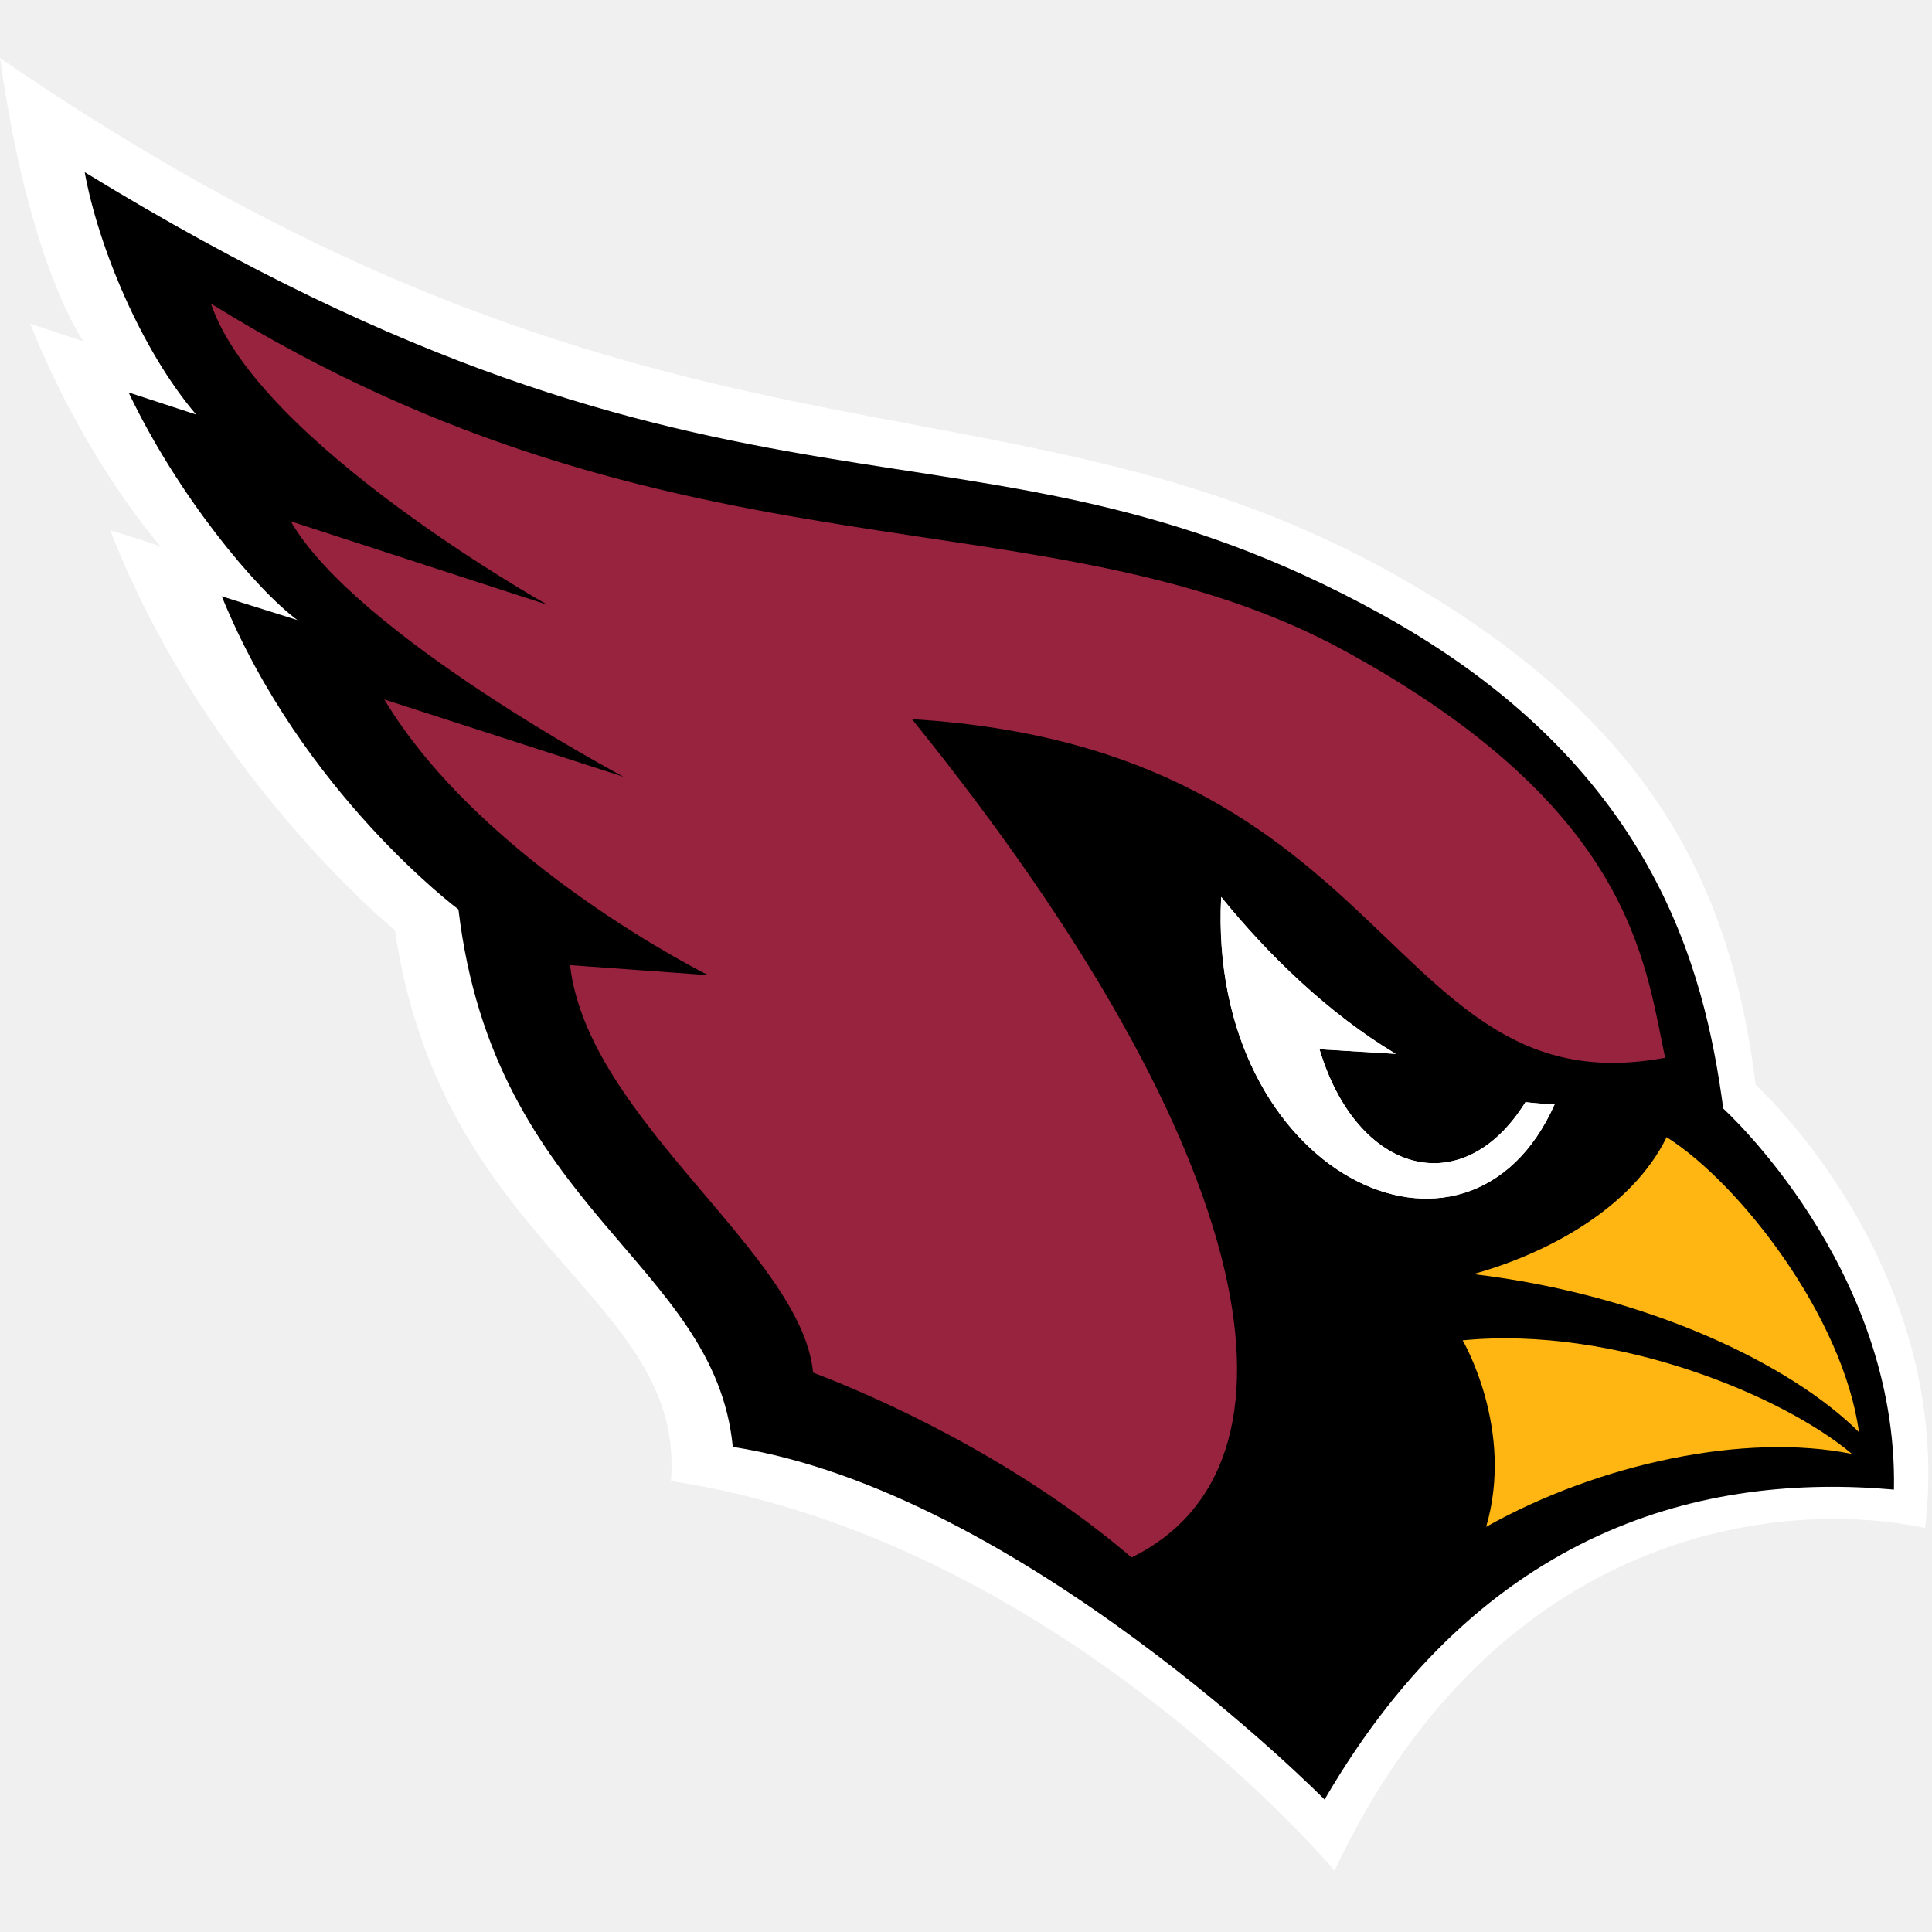
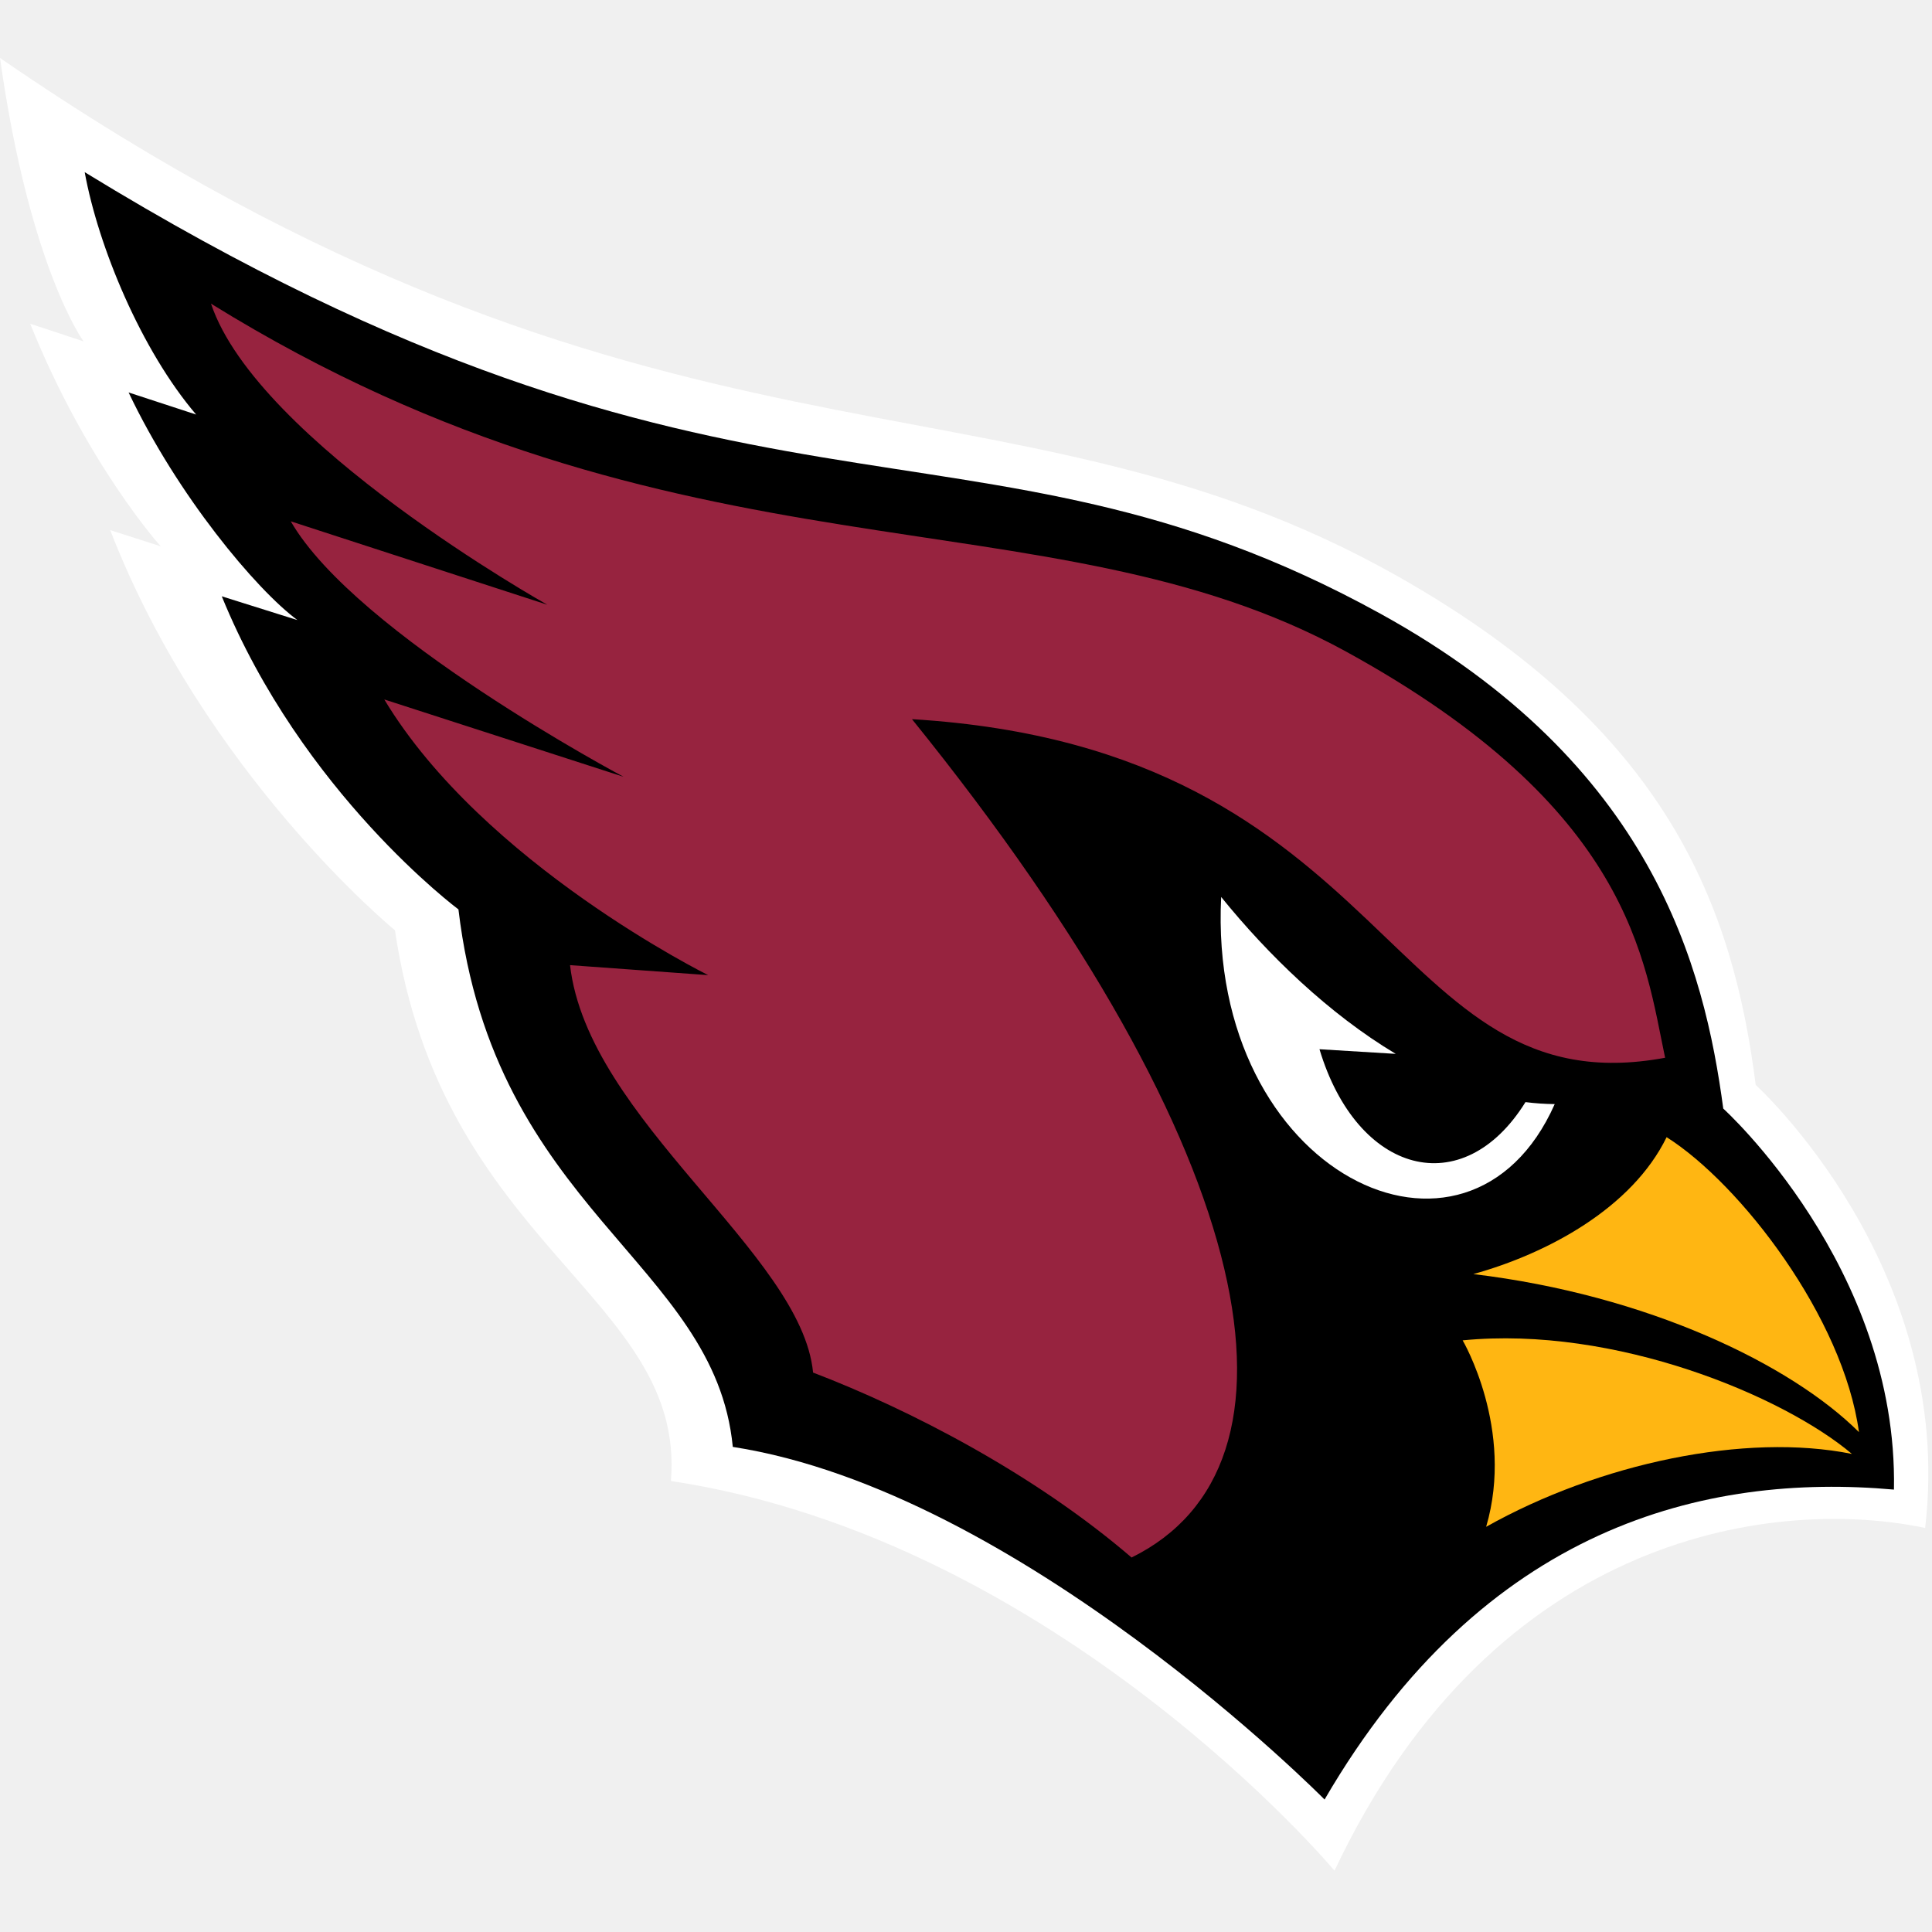
- <svg xmlns="http://www.w3.org/2000/svg" width="500px" height="500px" viewBox="0 0 500 500" version="1.1">
-   <defs />
-   <g id="Page-1" stroke="none" stroke-width="1" fill="none" fill-rule="evenodd">
-     <g id="ARI">
-       <g transform="translate(0, 14)">
-         <g id="Group-3" transform="translate(0, 0.432323)" fill="#FFFFFF">
-           <path d="M498.224,380.998 C461.083,373.19 387.386,380.796 345.366,469.695 C345.366,469.695 273.497,383.917 173.628,368.846 C177.558,321.119 114.315,308.432 102.214,226.321 C102.214,226.321 53.083,186.109 28.517,122.756 L41.598,126.958 C41.598,126.958 22.487,105.806 7.81,69.352 L21.628,73.917 C21.628,73.917 7.648,54.958 0.002,0.574 C169.497,117.139 258.79,76.463 361.881,134.796 C431.851,174.412 448.517,220.432 454.376,266.352 C454.376,266.352 506.174,313.271 498.224,380.998" id="Fill-1" />
-         </g>
-         <path d="M490.152,371.507 C491.263,313.861 445.98,272.901 445.98,272.901 C441.091,236.467 427.848,183.76 357.283,144.84 C250.131,85.78 190.848,134.022 21.919,30.558 C25.444,49.901 36.576,76.669 50.758,93.285 L33.283,87.568 C45.99,114.315 66.323,138.598 76.97,146.477 L57.394,140.325 C78.131,191.214 118.646,221.356 118.646,221.356 C127.879,299.265 185.03,312.537 189.646,360.457 C264.101,372.002 342.798,451.719 342.798,451.719 C384,380.901 441.455,367.164 490.152,371.507" id="Fill-4" fill="#000000" />
-         <path d="M394.793,271.226 C378.601,297.287 351.237,290.024 341.48,257.539 L361.217,258.741 C343.904,248.378 328.187,233.145 316.035,218.135 C312.47,289.933 380.015,322.145 402.359,271.741 C399.833,271.721 397.308,271.539 394.793,271.226" id="Fill-6" fill="#FFFFFF" />
-         <path d="M348.323,154.606 C270.697,112.061 175.828,139.687 54.606,64.586 C66.616,100.475 141.646,142.505 141.646,142.505 L75.253,120.919 C92.162,150.263 161.374,187.03 161.374,187.03 L99.455,167.02 C125.101,209.616 183.283,238.364 183.283,238.364 L147.525,235.778 C152.152,275.828 207.485,310.313 210.424,341.222 C235.455,350.788 267.697,367.465 292.848,389.081 C340.909,365.455 327.657,285.515 236.02,172.121 C362.061,179.737 358.586,273.182 430.929,259.747 C425.626,234.646 422.202,195.131 348.323,154.606" id="Fill-8" fill="#97233F" />
-         <path d="M481.096,356.631 C477.056,326.975 450.439,292.399 431.318,280.298 C422.369,298.631 400.51,310.409 381.298,315.732 C426.379,321.136 463.46,339.076 481.096,356.631" id="Fill-10" fill="#FFB612" />
-         <path d="M394.793,271.226 C378.601,297.287 351.237,290.024 341.48,257.539 L361.217,258.741 C343.904,248.378 328.187,233.145 316.035,218.135 C312.47,289.933 380.015,322.145 402.359,271.741 C399.833,271.721 397.308,271.539 394.793,271.226" id="Fill-12" fill="#FFFFFF" />
-         <path d="M384.613,381.134 C413.926,364.68 451.704,356.71 479.28,362.276 C461.633,347.336 418.047,329.013 378.532,332.882 C378.532,332.882 392.037,355.841 384.613,381.134" id="Fill-14" fill="#FFB612" />
-       </g>
-     </g>
-   </g>
+ <svg xmlns="http://www.w3.org/2000/svg" viewBox="0 0 500 500">
+   <path fill="#fff" d="M498.224 395.43c-37.141-7.808-110.838-.202-152.858 88.697 0 0-71.869-85.778-171.738-100.848 3.93-47.727-59.313-60.414-71.414-142.525 0 0-49.131-40.213-73.697-103.566l13.081 4.202S22.487 120.238 7.81 83.784l13.818 4.565S7.648 69.39.002 15.006C169.497 131.572 258.79 90.895 361.881 149.228c69.97 39.616 86.636 85.637 92.495 131.556 0 0 51.798 46.919 43.848 114.646" />
+   <path d="M490.152 385.507c1.11-57.646-44.172-98.606-44.172-98.606-4.89-36.434-18.132-89.141-88.697-128.06C250.13 99.78 190.848 148.021 21.919 44.557c3.525 19.343 14.657 46.11 28.839 62.727l-17.475-5.717c12.707 26.747 33.04 51.03 43.687 58.909l-19.576-6.152c20.737 50.89 61.252 81.03 61.252 81.03 9.233 77.91 66.384 91.182 71 139.102 74.455 11.545 153.152 91.262 153.152 91.262C384 394.9 441.455 381.163 490.152 385.506" />
+   <path fill="#97233f" d="M348.323 168.606c-77.626-42.545-172.495-14.92-293.717-90.02 12.01 35.889 87.04 77.92 87.04 77.92l-66.393-21.587c16.909 29.344 86.12 66.111 86.12 66.111l-61.918-20.01c25.646 42.596 83.828 71.344 83.828 71.344l-35.758-2.586c4.627 40.05 59.96 74.535 62.9 105.444 25.03 9.566 57.272 26.243 82.423 47.859 48.061-23.626 34.809-103.566-56.828-216.96 126.04 7.616 122.566 101.06 194.91 87.626-5.304-25.1-8.728-64.616-82.607-105.14" />
+   <path fill="#ffb612" d="M481.096 370.631c-4.04-29.656-30.657-64.232-49.778-76.333-8.95 18.333-30.808 30.111-50.02 35.434 45.08 5.404 82.162 23.344 99.798 40.9" />
+   <path fill="#fff" d="M394.793 285.226c-16.192 26.06-43.556 18.798-53.313-13.687l19.737 1.202c-17.313-10.363-33.03-25.596-45.182-40.606-3.565 71.798 63.98 104.01 86.324 53.606a66 66 0 0 1-7.566-.515" />
+   <path fill="#ffb612" d="M384.613 395.134c29.313-16.454 67.091-24.424 94.667-18.858-17.647-14.94-61.233-33.263-100.748-29.394 0 0 13.505 22.96 6.081 48.252" />
</svg>
